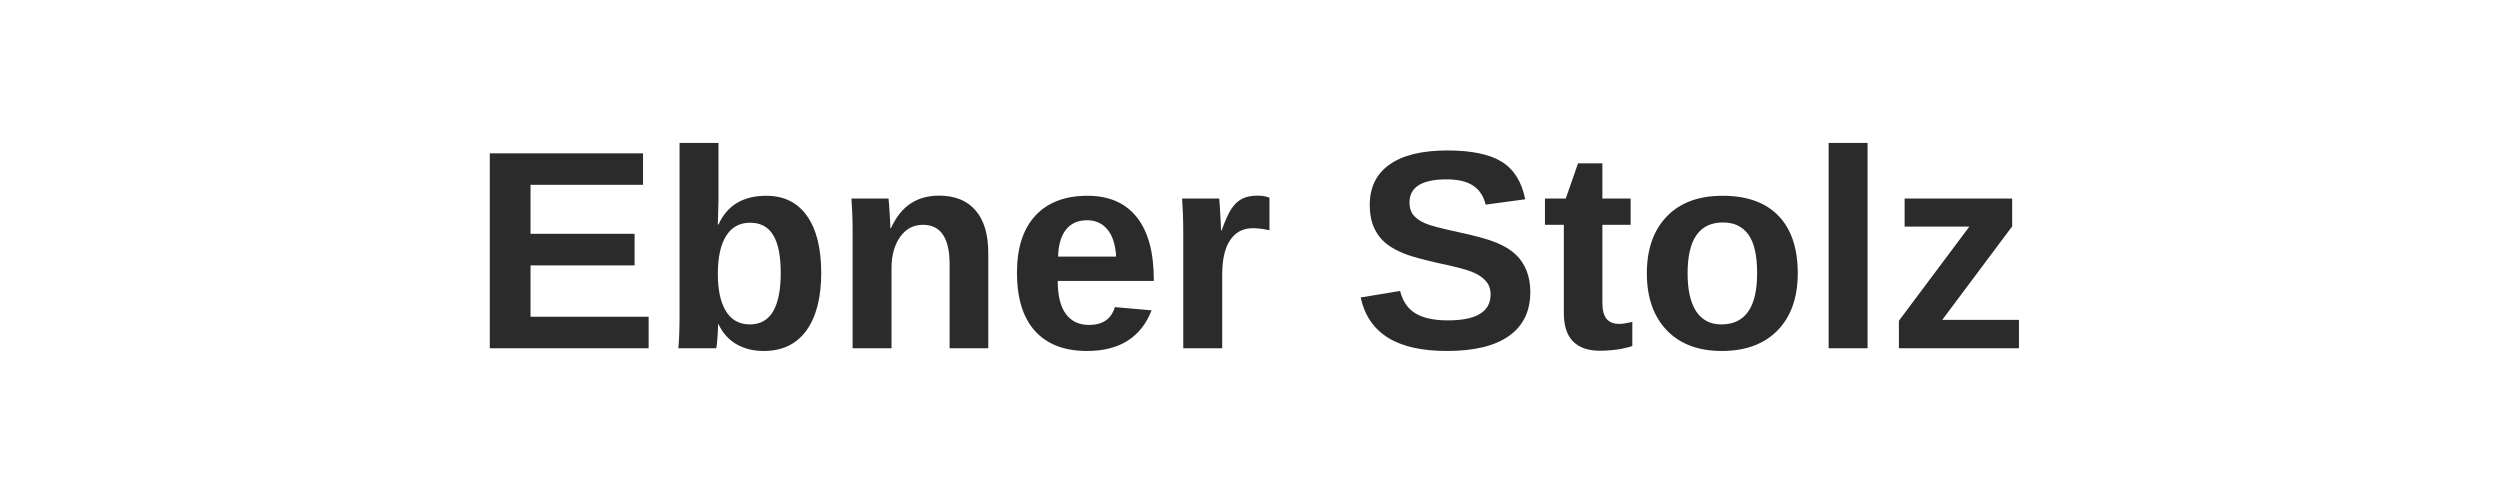
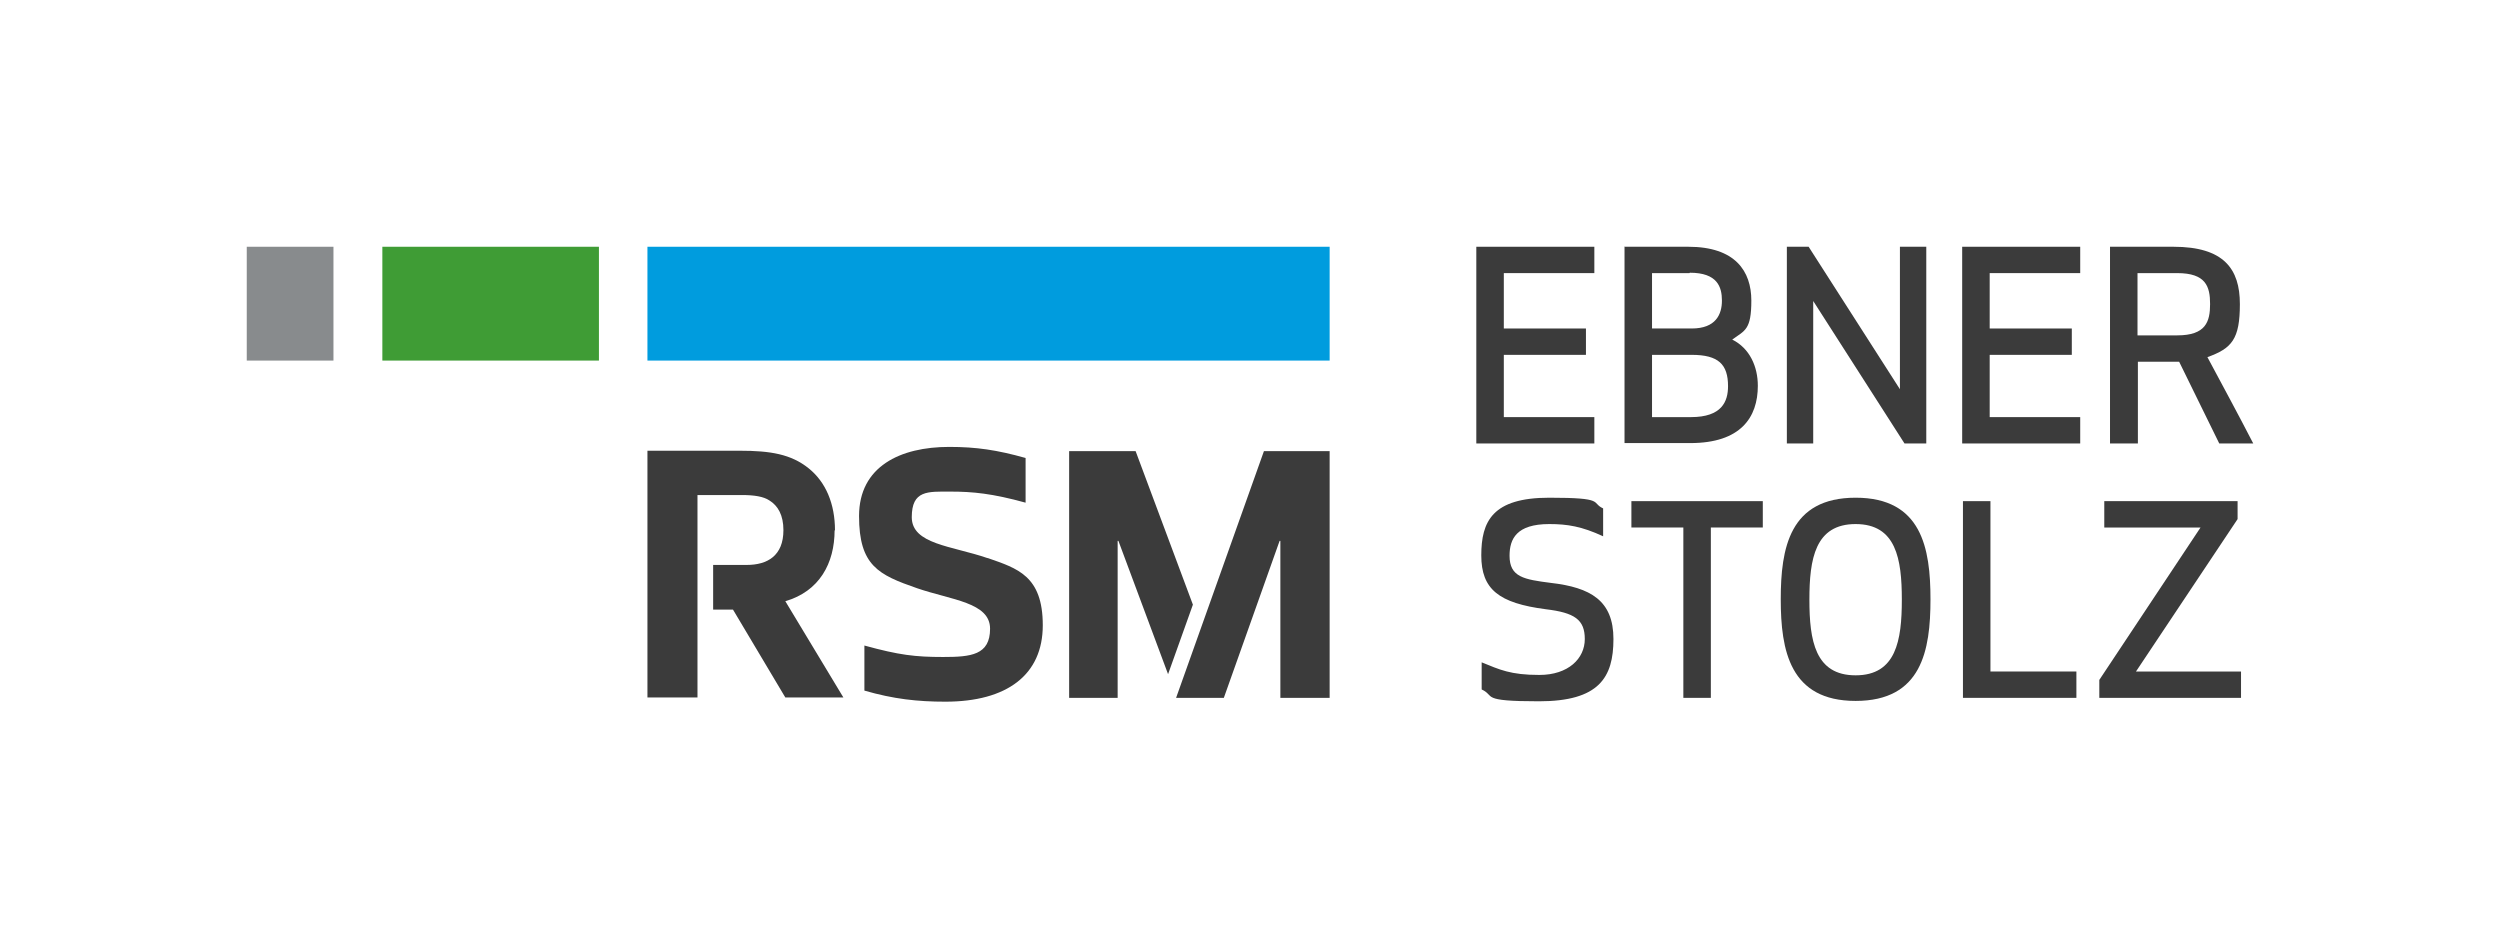
- <svg xmlns="http://www.w3.org/2000/svg" viewBox="0 0 300 60">
-   <text x="50%" y="50%" dominant-baseline="central" text-anchor="middle" font-family="Arial, Helvetica, sans-serif" font-weight="700" font-size="34" letter-spacing="0" fill="#2b2b2b">Ebner Stolz</text>
+ <svg xmlns="http://www.w3.org/2000/svg" version="1.1" viewBox="0 0 654.5 247.5">
+   <defs>
+     <style>
+       .cls-1 {
+         fill: #3b3b3b;
+       }
+ 
+       .cls-2 {
+         fill: none;
+       }
+ 
+       .cls-3 {
+         fill: #009cde;
+       }
+ 
+       .cls-4 {
+         fill: #888b8d;
+       }
+ 
+       .cls-5 {
+         fill: #3f9c35;
+       }
+     </style>
+   </defs>
+   <g>
+     <g id="Artwork">
+       <g>
+         <rect class="cls-3" x="169.5" y="64.6" width="178.6" height="29.8" />
+         <rect class="cls-4" x="64.6" y="64.6" width="22.7" height="29.8" />
+         <rect class="cls-5" x="100.1" y="64.6" width="56.7" height="29.8" />
+         <path class="cls-1" d="M218.6,138.9c0-7-2.4-12.7-6.9-16.3-4.6-3.7-10-4.6-18-4.6h-24.2v64.6h13.1v-53h11.6c3.3,0,5.7.4,7.2,1.4,2.3,1.4,3.7,3.9,3.7,7.8,0,6.7-4.2,9.1-9.6,9.1h-8.8v11.7h5.2l13.7,23h15.2l-15.2-25.2c8.9-2.6,12.9-9.9,12.9-18.6Z" />
+         <path class="cls-1" d="M258.5,146.1c-9.3-3.2-19.8-3.6-19.8-10.7s4.2-6.7,10.1-6.7,11,.5,19.7,2.9v-11.7c-7.5-2.1-12.9-2.9-20-2.9-12.8,0-23.6,5.1-23.6,18.1s5.1,15.4,15.2,18.9c9,3.1,19.1,3.7,19.1,10.6s-5,7.4-12.3,7.4-11.5-.5-20.6-3v11.8c7.6,2.2,13.9,2.9,21.2,2.9,16.1,0,25.5-7,25.5-20s-6.7-14.9-14.4-17.6Z" />
+         <polygon class="cls-1" points="330.9 118.1 307.9 182.7 320.4 182.7 335 141.6 335.2 141.6 335.2 182.7 348.1 182.7 348.1 118.1 330.9 118.1" />
+         <polygon class="cls-1" points="312.3 158.3 297.3 118.1 279.9 118.1 279.9 182.7 292.6 182.7 292.6 141.6 292.8 141.6 305.8 176.5 312.3 158.3" />
+       </g>
+     </g>
+     <g id="Clear_Space">
+       <rect class="cls-2" width="654.5" height="247.5" />
+       <g>
+         <path class="cls-1" d="M415.2,92.9h-21.5v16.3h23.7v6.9h-30.9v-51.5h30.9v6.9h-23.7v14.5h21.5v6.9Z" />
+         <g>
+           <path class="cls-1" d="M425.2,64.6h16.8c12.3,0,16.5,6.4,16.5,14.1s-1.7,7.8-5,10.2c4.6,2.3,6.7,7.1,6.7,12.1,0,8.3-4.5,15-17.7,15h-17.2v-51.5ZM442.3,71.5h-9.8v14.5h10.4c6.3,0,7.9-3.7,7.9-7.3s-1.2-7.3-8.4-7.3ZM432.5,109.2h10.2c8.1,0,9.7-4.1,9.7-8.1,0-5.7-2.5-8.2-9.5-8.2h-10.4v16.3Z" />
+           <path class="cls-1" d="M498.6,116.1l-23.9-37.3v37.3c.1,0-6.9,0-6.9,0v-51.5h5.7l23.9,37.3v-37.3c-.1,0,6.9,0,6.9,0v51.5h-5.7Z" />
+         </g>
+         <path class="cls-1" d="M542.4,92.9h-21.5v16.3h23.7v6.9h-30.9v-51.5h30.9v6.9h-23.7v14.5h21.5v6.9Z" />
+         <path class="cls-1" d="M559.6,116.1h-7.2v-51.5h16.6c13.2,0,17.4,5.8,17.4,15s-2.1,11.6-8.5,13.9c3.8,7.1,8.4,15.6,12,22.6h-8.9l-10.5-21.4h-10.8v21.4ZM559.6,87.8h10.4c7.5,0,8.6-3.6,8.6-8.2s-1.1-8.1-8.6-8.1h-10.4v16.3Z" />
+         <path class="cls-1" d="M395.2,145.5c0,5.6,3.8,6.2,10.8,7.1,10.4,1.2,16.4,4.6,16.4,14.7s-3.8,16.3-19.5,16.3-11.3-1.4-15-3.1v-7.1c4.7,1.9,7.5,3.3,15.1,3.3s11.9-4.3,11.9-9.4-2.7-6.9-10.2-7.8h0c-12.3-1.6-16.9-5.2-16.9-14.1s2.9-15.1,17.8-15.1,10.8,1.3,14.1,2.8v7.3c-5.6-2.6-9.4-3.2-14.1-3.2-8.6,0-10.4,3.9-10.4,8.3Z" />
+         <g>
+           <path class="cls-1" d="M447.9,138.1v44.6h-7.2v-44.6h-13.6v-6.9h34.4v6.9h-13.6Z" />
+           <path class="cls-1" d="M485.8,183.5c-17.2,0-19.6-13.2-19.6-26.6s2.3-26.6,19.6-26.6,19.6,13.2,19.6,26.6-2.3,26.6-19.6,26.6ZM485.8,137.2c-10.6,0-12.1,9.1-12.1,19.8s1.5,19.8,12.1,19.8,12.1-9.1,12.1-19.8-1.5-19.8-12.1-19.8Z" />
+           <path class="cls-1" d="M521.1,175.8h22.5v6.9h-29.7v-51.5h7.2v44.6Z" />
+           <path class="cls-1" d="M549.6,182.7v-4.7l26.5-39.9h-25.2v-6.9h34.9v4.7l-26.6,39.9h27.5v6.9h-37.2Z" />
+         </g>
+       </g>
+     </g>
+   </g>
</svg>
